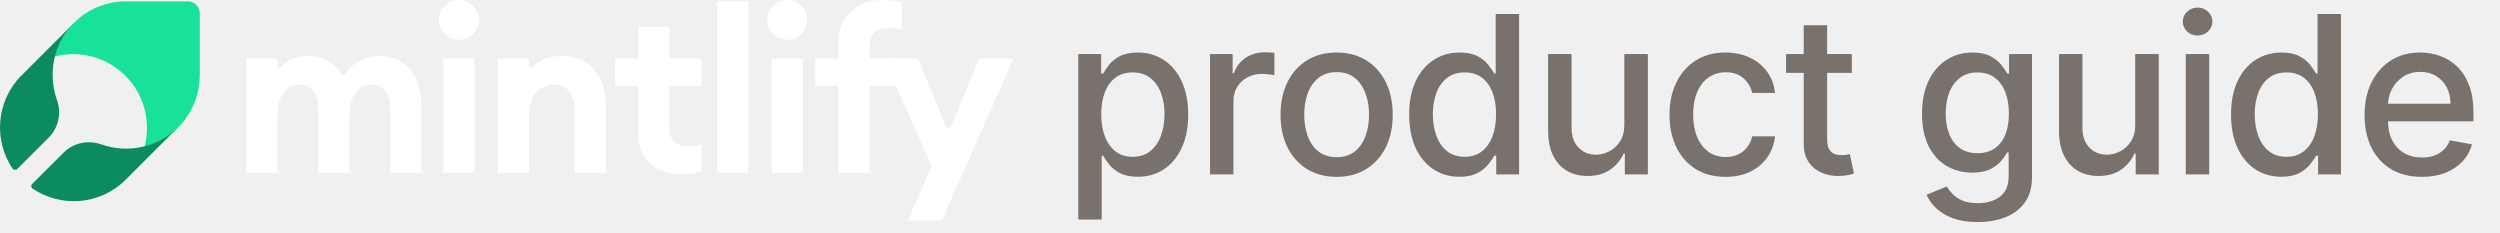
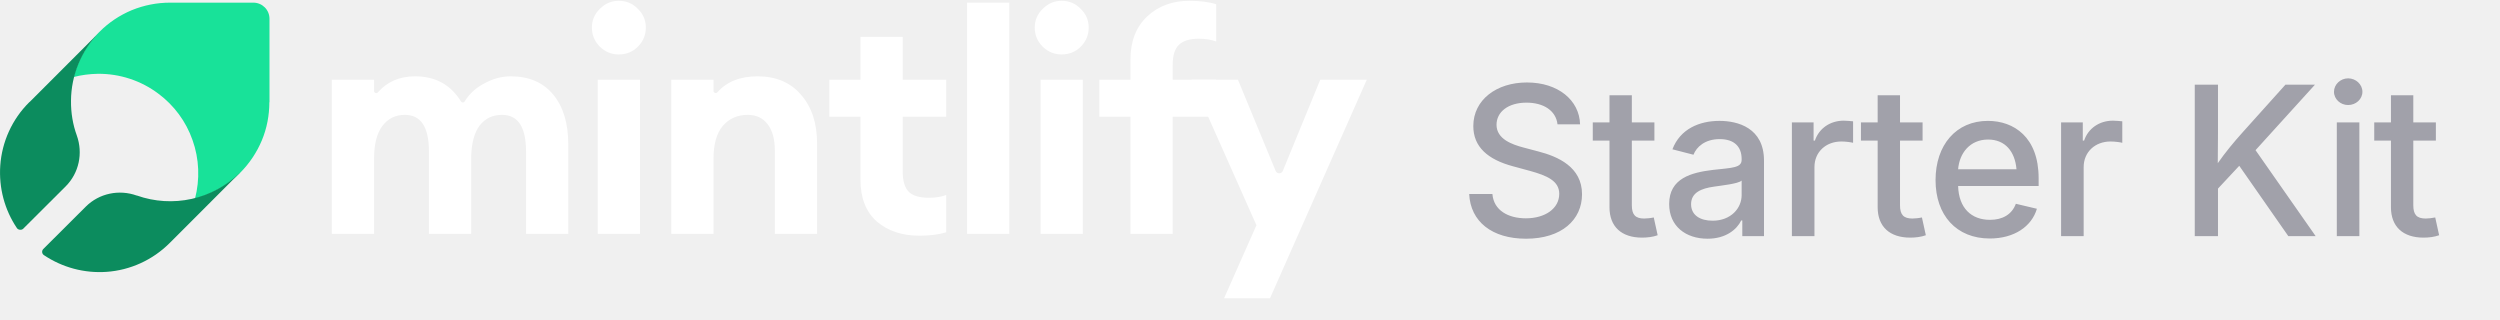
- <svg xmlns="http://www.w3.org/2000/svg" width="204" height="19" viewBox="0 0 204 19" fill="none">
-   <path d="M76.846 18H74.066L76.025 13.579L72.108 4.775H74.906L77.176 10.266C77.26 10.469 77.549 10.469 77.632 10.265L79.886 4.775H82.703L76.846 18Z" fill="white" />
-   <path d="M68.404 14.101V7.013H66.52V4.775H68.404V3.563C68.404 2.456 68.74 1.585 69.411 0.951C70.082 0.317 70.934 0 71.966 0C72.601 0 73.141 0.068 73.589 0.205V2.462C73.291 2.35 72.943 2.294 72.545 2.294C71.985 2.294 71.581 2.419 71.332 2.667C71.084 2.904 70.959 3.308 70.959 3.88V4.775H73.589V7.013H70.959V14.101H68.404Z" fill="white" />
-   <path d="M64.234 3.246C63.798 3.246 63.419 3.09 63.096 2.779C62.773 2.456 62.611 2.07 62.611 1.623C62.611 1.175 62.773 0.796 63.096 0.485C63.419 0.162 63.798 0 64.234 0C64.694 0 65.079 0.162 65.39 0.485C65.713 0.796 65.875 1.175 65.875 1.623C65.875 2.07 65.713 2.456 65.39 2.779C65.079 3.09 64.694 3.246 64.234 3.246ZM62.965 14.101V4.775H65.521V14.101H62.965Z" fill="white" />
-   <path d="M58.516 14.101V0.112H61.071V14.101H58.516Z" fill="white" />
-   <path d="M55.629 14.213C54.584 14.213 53.726 13.927 53.055 13.355C52.396 12.771 52.066 11.932 52.066 10.837V7.013H50.182V4.775H52.066V2.182H54.621V4.775H57.252V7.013H54.621V10.334C54.621 10.906 54.746 11.316 54.995 11.565C55.243 11.801 55.647 11.919 56.207 11.919C56.605 11.919 56.953 11.863 57.252 11.751V14.008C56.804 14.145 56.263 14.213 55.629 14.213Z" fill="white" />
-   <path d="M40.618 14.102V4.775H43.173V5.436C43.173 5.558 43.339 5.612 43.42 5.521C43.989 4.887 44.796 4.57 45.84 4.57C46.96 4.57 47.836 4.943 48.471 5.689C49.117 6.423 49.441 7.405 49.441 8.636V14.102H46.885V9.065C46.885 8.381 46.742 7.853 46.456 7.48C46.17 7.094 45.766 6.902 45.244 6.902C44.622 6.902 44.118 7.126 43.733 7.573C43.36 8.021 43.173 8.68 43.173 9.55V14.102H40.618Z" fill="white" />
-   <path d="M37.436 3.246C37.001 3.246 36.622 3.09 36.298 2.779C35.975 2.456 35.813 2.07 35.813 1.623C35.813 1.175 35.975 0.796 36.298 0.485C36.622 0.162 37.001 0 37.436 0C37.896 0 38.282 0.162 38.593 0.485C38.916 0.796 39.078 1.175 39.078 1.623C39.078 2.07 38.916 2.456 38.593 2.779C38.282 3.09 37.896 3.246 37.436 3.246ZM36.168 14.101V4.775H38.723V14.101H36.168Z" fill="white" />
-   <path d="M31.83 14.102V9.121C31.83 7.642 31.345 6.902 30.375 6.902C29.815 6.902 29.367 7.113 29.032 7.536C28.708 7.959 28.534 8.587 28.509 9.42V14.102H25.954V9.121C25.954 7.642 25.469 6.902 24.499 6.902C23.927 6.902 23.473 7.126 23.137 7.573C22.802 8.021 22.634 8.68 22.634 9.55V14.102H20.078V4.775H22.634V5.443C22.634 5.564 22.797 5.618 22.877 5.527C23.44 4.889 24.186 4.57 25.115 4.57C26.341 4.57 27.266 5.075 27.889 6.084C27.941 6.168 28.068 6.167 28.12 6.082C28.389 5.644 28.761 5.296 29.237 5.036C29.784 4.726 30.337 4.57 30.897 4.57C32.004 4.57 32.862 4.937 33.471 5.671C34.08 6.404 34.385 7.412 34.385 8.692V14.102H31.83Z" fill="white" />
-   <path d="M16.305 6.139V1.086C16.305 0.544 15.865 0.112 15.331 0.112H10.281C9.488 0.112 8.702 0.269 7.972 0.568C7.242 0.874 6.574 1.314 6.016 1.88L5.977 1.919C5.239 2.666 4.713 3.593 4.446 4.614C4.925 4.488 5.419 4.426 5.914 4.418C7.234 4.402 8.53 4.826 9.582 5.62C10.532 6.327 11.255 7.301 11.648 8.425C12.056 9.564 12.103 10.806 11.797 11.977C12.81 11.71 13.745 11.183 14.491 10.444L14.53 10.405C15.088 9.847 15.535 9.179 15.842 8.449C16.148 7.718 16.297 6.932 16.297 6.139H16.305Z" fill="#18E299" />
-   <path d="M4.295 6.053C4.303 4.503 4.921 3.016 6.008 1.904L1.807 6.108C1.791 6.124 1.775 6.131 1.76 6.147C0.735 7.165 0.117 8.527 0.015 9.967C-0.079 11.313 0.273 12.644 1.024 13.756C1.096 13.862 1.29 13.897 1.4 13.795L3.974 11.227C4.78 10.421 5.03 9.223 4.647 8.151C4.404 7.486 4.287 6.773 4.295 6.053Z" fill="#0C8C5E" />
-   <path d="M14.506 10.406C13.7 11.196 12.69 11.744 11.595 11.987C10.492 12.23 9.349 12.159 8.285 11.784C8.285 11.784 8.277 11.784 8.27 11.784C7.198 11.4 6.001 11.65 5.195 12.449L2.62 15.016C2.511 15.126 2.527 15.306 2.66 15.392C3.771 16.136 5.101 16.496 6.447 16.402C7.886 16.3 9.24 15.682 10.265 14.656L10.304 14.617L14.506 10.414V10.406Z" fill="#0C8C5E" />
-   <path d="M87.987 17.914V4.414H89.854V6.006H90.014C90.124 5.801 90.284 5.565 90.493 5.296C90.702 5.028 90.992 4.793 91.362 4.593C91.733 4.389 92.223 4.286 92.833 4.286C93.625 4.286 94.333 4.487 94.955 4.887C95.577 5.288 96.065 5.865 96.418 6.62C96.776 7.374 96.956 8.281 96.956 9.343C96.956 10.404 96.779 11.313 96.425 12.072C96.071 12.826 95.585 13.408 94.968 13.817C94.35 14.222 93.644 14.424 92.852 14.424C92.255 14.424 91.767 14.324 91.388 14.124C91.013 13.924 90.719 13.689 90.506 13.421C90.293 13.152 90.129 12.914 90.014 12.705H89.899V17.914H87.987ZM89.86 9.323C89.86 10.014 89.96 10.619 90.161 11.139C90.361 11.659 90.651 12.066 91.03 12.36C91.409 12.649 91.874 12.794 92.424 12.794C92.995 12.794 93.472 12.643 93.855 12.34C94.239 12.034 94.529 11.618 94.725 11.094C94.925 10.57 95.025 9.98 95.025 9.323C95.025 8.676 94.927 8.094 94.731 7.578C94.539 7.063 94.249 6.656 93.862 6.357C93.478 6.059 92.999 5.91 92.424 5.91C91.87 5.91 91.401 6.053 91.017 6.338C90.638 6.624 90.35 7.022 90.154 7.534C89.958 8.045 89.86 8.642 89.86 9.323ZM98.737 14.232V4.414H100.584V5.974H100.686C100.865 5.445 101.181 5.03 101.632 4.727C102.088 4.421 102.604 4.267 103.179 4.267C103.299 4.267 103.439 4.271 103.601 4.28C103.767 4.289 103.897 4.299 103.991 4.312V6.14C103.914 6.119 103.778 6.095 103.582 6.07C103.386 6.04 103.19 6.025 102.994 6.025C102.542 6.025 102.14 6.121 101.786 6.313C101.436 6.5 101.159 6.762 100.955 7.099C100.75 7.431 100.648 7.811 100.648 8.237V14.232H98.737ZM109.069 14.431C108.149 14.431 107.345 14.22 106.659 13.798C105.973 13.376 105.441 12.786 105.061 12.027C104.682 11.269 104.492 10.382 104.492 9.368C104.492 8.35 104.682 7.459 105.061 6.696C105.441 5.933 105.973 5.341 106.659 4.919C107.345 4.497 108.149 4.286 109.069 4.286C109.99 4.286 110.793 4.497 111.479 4.919C112.165 5.341 112.698 5.933 113.077 6.696C113.456 7.459 113.646 8.35 113.646 9.368C113.646 10.382 113.456 11.269 113.077 12.027C112.698 12.786 112.165 13.376 111.479 13.798C110.793 14.22 109.99 14.431 109.069 14.431ZM109.076 12.826C109.672 12.826 110.166 12.668 110.558 12.353C110.95 12.038 111.24 11.618 111.428 11.094C111.62 10.57 111.715 9.992 111.715 9.362C111.715 8.735 111.62 8.16 111.428 7.636C111.24 7.107 110.95 6.683 110.558 6.364C110.166 6.044 109.672 5.884 109.076 5.884C108.475 5.884 107.976 6.044 107.58 6.364C107.188 6.683 106.896 7.107 106.704 7.636C106.517 8.16 106.423 8.735 106.423 9.362C106.423 9.992 106.517 10.57 106.704 11.094C106.896 11.618 107.188 12.038 107.58 12.353C107.976 12.668 108.475 12.826 109.076 12.826ZM119.095 14.424C118.302 14.424 117.595 14.222 116.972 13.817C116.355 13.408 115.869 12.826 115.515 12.072C115.166 11.313 114.991 10.404 114.991 9.343C114.991 8.281 115.168 7.374 115.521 6.62C115.879 5.865 116.369 5.288 116.992 4.887C117.614 4.487 118.319 4.286 119.107 4.286C119.717 4.286 120.207 4.389 120.578 4.593C120.953 4.793 121.242 5.028 121.447 5.296C121.656 5.565 121.818 5.801 121.933 6.006H122.048V1.142H123.959V14.232H122.092V12.705H121.933C121.818 12.914 121.651 13.152 121.434 13.421C121.221 13.689 120.927 13.924 120.552 14.124C120.177 14.324 119.691 14.424 119.095 14.424ZM119.516 12.794C120.066 12.794 120.531 12.649 120.91 12.36C121.293 12.066 121.583 11.659 121.779 11.139C121.98 10.619 122.08 10.014 122.08 9.323C122.08 8.642 121.982 8.045 121.786 7.534C121.59 7.022 121.302 6.624 120.923 6.338C120.543 6.053 120.075 5.91 119.516 5.91C118.941 5.91 118.462 6.059 118.078 6.357C117.695 6.656 117.405 7.063 117.209 7.578C117.017 8.094 116.921 8.676 116.921 9.323C116.921 9.98 117.019 10.57 117.215 11.094C117.411 11.618 117.701 12.034 118.085 12.34C118.472 12.643 118.95 12.794 119.516 12.794ZM132.546 10.161V4.414H134.464V14.232H132.585V12.532H132.482C132.256 13.056 131.894 13.493 131.396 13.842C130.901 14.188 130.286 14.36 129.548 14.36C128.918 14.36 128.359 14.222 127.874 13.945C127.392 13.664 127.013 13.248 126.736 12.698C126.463 12.149 126.327 11.469 126.327 10.659V4.414H128.238V10.429C128.238 11.098 128.423 11.631 128.794 12.027C129.165 12.424 129.646 12.622 130.239 12.622C130.597 12.622 130.952 12.532 131.306 12.353C131.664 12.174 131.96 11.904 132.195 11.541C132.433 11.179 132.55 10.719 132.546 10.161ZM140.807 14.431C139.857 14.431 139.039 14.215 138.353 13.785C137.671 13.35 137.147 12.752 136.78 11.989C136.414 11.226 136.231 10.352 136.231 9.368C136.231 8.371 136.418 7.491 136.793 6.728C137.168 5.961 137.697 5.362 138.378 4.932C139.06 4.502 139.864 4.286 140.788 4.286C141.534 4.286 142.199 4.425 142.783 4.702C143.366 4.975 143.837 5.358 144.195 5.852C144.557 6.347 144.773 6.924 144.841 7.585H142.981C142.878 7.124 142.644 6.728 142.278 6.396C141.915 6.063 141.43 5.897 140.82 5.897C140.288 5.897 139.821 6.038 139.42 6.319C139.024 6.596 138.715 6.992 138.494 7.508C138.272 8.019 138.161 8.624 138.161 9.323C138.161 10.039 138.27 10.657 138.487 11.177C138.704 11.697 139.011 12.1 139.408 12.385C139.808 12.671 140.279 12.813 140.82 12.813C141.182 12.813 141.511 12.747 141.805 12.615C142.103 12.479 142.352 12.285 142.552 12.034C142.757 11.782 142.9 11.48 142.981 11.126H144.841C144.773 11.761 144.566 12.328 144.221 12.826C143.876 13.325 143.413 13.717 142.834 14.002C142.258 14.288 141.583 14.431 140.807 14.431ZM151.108 4.414V5.948H145.745V4.414H151.108ZM147.183 2.062H149.094V11.35C149.094 11.72 149.15 11.999 149.26 12.187C149.371 12.37 149.514 12.496 149.689 12.564C149.868 12.628 150.062 12.66 150.27 12.66C150.424 12.66 150.558 12.649 150.673 12.628C150.788 12.607 150.878 12.59 150.942 12.577L151.287 14.156C151.176 14.198 151.018 14.241 150.814 14.284C150.609 14.33 150.354 14.356 150.047 14.36C149.544 14.369 149.075 14.279 148.64 14.092C148.206 13.904 147.854 13.614 147.586 13.223C147.317 12.83 147.183 12.338 147.183 11.746V2.062ZM161.382 18.119C160.602 18.119 159.931 18.017 159.369 17.812C158.81 17.607 158.354 17.337 158.001 17C157.647 16.663 157.383 16.295 157.208 15.894L158.851 15.217C158.966 15.404 159.119 15.602 159.311 15.811C159.507 16.024 159.771 16.205 160.104 16.355C160.44 16.504 160.873 16.578 161.401 16.578C162.126 16.578 162.724 16.401 163.197 16.048C163.67 15.698 163.907 15.14 163.907 14.373V12.443H163.786C163.67 12.652 163.504 12.884 163.287 13.139C163.074 13.395 162.78 13.617 162.405 13.804C162.03 13.992 161.542 14.085 160.941 14.085C160.166 14.085 159.467 13.904 158.844 13.542C158.227 13.176 157.737 12.636 157.374 11.925C157.016 11.209 156.837 10.329 156.837 9.285C156.837 8.241 157.014 7.346 157.368 6.6C157.726 5.855 158.216 5.284 158.838 4.887C159.46 4.487 160.166 4.286 160.954 4.286C161.563 4.286 162.055 4.389 162.43 4.593C162.805 4.793 163.097 5.028 163.306 5.296C163.519 5.565 163.683 5.801 163.798 6.006H163.939V4.414H165.812V14.45C165.812 15.293 165.616 15.986 165.224 16.527C164.832 17.068 164.301 17.469 163.632 17.729C162.967 17.989 162.217 18.119 161.382 18.119ZM161.363 12.5C161.913 12.5 162.377 12.372 162.756 12.117C163.14 11.857 163.43 11.486 163.626 11.004C163.826 10.519 163.926 9.937 163.926 9.259C163.926 8.599 163.828 8.017 163.632 7.514C163.436 7.012 163.148 6.62 162.769 6.338C162.39 6.053 161.921 5.91 161.363 5.91C160.788 5.91 160.308 6.059 159.925 6.357C159.541 6.651 159.251 7.052 159.055 7.559C158.864 8.066 158.768 8.633 158.768 9.259C158.768 9.903 158.866 10.467 159.062 10.953C159.258 11.439 159.548 11.818 159.931 12.091C160.319 12.364 160.796 12.5 161.363 12.5ZM174.234 10.161V4.414H176.152V14.232H174.273V12.532H174.171C173.945 13.056 173.582 13.493 173.084 13.842C172.59 14.188 171.974 14.36 171.237 14.36C170.606 14.36 170.048 14.222 169.562 13.945C169.08 13.664 168.701 13.248 168.424 12.698C168.151 12.149 168.015 11.469 168.015 10.659V4.414H169.926V10.429C169.926 11.098 170.112 11.631 170.482 12.027C170.853 12.424 171.335 12.622 171.927 12.622C172.285 12.622 172.641 12.532 172.994 12.353C173.352 12.174 173.649 11.904 173.883 11.541C174.122 11.179 174.239 10.719 174.234 10.161ZM178.36 14.232V4.414H180.271V14.232H178.36ZM179.325 2.899C178.993 2.899 178.707 2.789 178.469 2.567C178.234 2.341 178.117 2.073 178.117 1.762C178.117 1.446 178.234 1.178 178.469 0.956C178.707 0.73 178.993 0.617 179.325 0.617C179.658 0.617 179.941 0.73 180.175 0.956C180.414 1.178 180.533 1.446 180.533 1.762C180.533 2.073 180.414 2.341 180.175 2.567C179.941 2.789 179.658 2.899 179.325 2.899ZM186.158 14.424C185.365 14.424 184.658 14.222 184.036 13.817C183.418 13.408 182.932 12.826 182.578 12.072C182.229 11.313 182.054 10.404 182.054 9.343C182.054 8.281 182.231 7.374 182.585 6.62C182.943 5.865 183.433 5.288 184.055 4.887C184.677 4.487 185.382 4.286 186.171 4.286C186.78 4.286 187.27 4.389 187.641 4.593C188.016 4.793 188.306 5.028 188.51 5.296C188.719 5.565 188.881 5.801 188.996 6.006H189.111V1.142H191.022V14.232H189.156V12.705H188.996C188.881 12.914 188.715 13.152 188.497 13.421C188.284 13.689 187.99 13.924 187.615 14.124C187.24 14.324 186.755 14.424 186.158 14.424ZM186.58 12.794C187.13 12.794 187.594 12.649 187.973 12.36C188.357 12.066 188.647 11.659 188.843 11.139C189.043 10.619 189.143 10.014 189.143 9.323C189.143 8.642 189.045 8.045 188.849 7.534C188.653 7.022 188.365 6.624 187.986 6.338C187.607 6.053 187.138 5.91 186.58 5.91C186.005 5.91 185.525 6.059 185.142 6.357C184.758 6.656 184.468 7.063 184.272 7.578C184.081 8.094 183.985 8.676 183.985 9.323C183.985 9.98 184.083 10.57 184.279 11.094C184.475 11.618 184.764 12.034 185.148 12.34C185.536 12.643 186.013 12.794 186.58 12.794ZM197.622 14.431C196.654 14.431 195.821 14.224 195.122 13.81C194.428 13.393 193.891 12.807 193.512 12.053C193.137 11.294 192.949 10.406 192.949 9.387C192.949 8.382 193.137 7.495 193.512 6.728C193.891 5.961 194.419 5.362 195.097 4.932C195.779 4.502 196.575 4.286 197.487 4.286C198.041 4.286 198.578 4.378 199.098 4.561C199.618 4.745 200.085 5.032 200.498 5.424C200.911 5.816 201.237 6.325 201.476 6.952C201.715 7.574 201.834 8.33 201.834 9.221V9.899H194.029V8.467H199.961C199.961 7.964 199.859 7.519 199.654 7.131C199.45 6.739 199.162 6.43 198.791 6.204C198.425 5.978 197.994 5.865 197.5 5.865C196.963 5.865 196.494 5.997 196.094 6.262C195.698 6.521 195.391 6.862 195.173 7.284C194.96 7.702 194.854 8.156 194.854 8.646V9.764C194.854 10.421 194.969 10.979 195.199 11.439C195.433 11.899 195.759 12.251 196.177 12.494C196.595 12.732 197.083 12.852 197.641 12.852C198.003 12.852 198.333 12.801 198.632 12.698C198.93 12.592 199.188 12.434 199.405 12.225C199.622 12.017 199.789 11.759 199.904 11.452L201.713 11.778C201.568 12.31 201.308 12.777 200.933 13.178C200.562 13.574 200.095 13.883 199.533 14.105C198.975 14.322 198.338 14.431 197.622 14.431Z" fill="#78716C" />
+ <svg xmlns="http://www.w3.org/2000/svg" width="180" height="23" viewBox="0 0 180 23" fill="none">
+   <path d="M91.44 21.476H88.133L90.464 16.216L85.802 5.74H89.132L91.847 12.307C91.943 12.536 92.268 12.536 92.362 12.306L95.058 5.74H98.409L91.44 21.476Z" fill="white" />
+   <path d="M81.393 16.837V8.403H79.152V5.74H81.393V4.297C81.393 2.98 81.792 1.944 82.592 1.19C83.391 0.435 84.404 0.058 85.633 0.058C86.387 0.058 87.031 0.139 87.564 0.302V2.988C87.208 2.854 86.794 2.788 86.32 2.788C85.655 2.788 85.174 2.936 84.878 3.232C84.582 3.513 84.434 3.994 84.434 4.674V5.74H87.564V8.403H84.434V16.837H81.393Z" fill="white" />
+   <path d="M76.433 3.92C75.915 3.92 75.463 3.735 75.079 3.365C74.694 2.98 74.502 2.521 74.502 1.989C74.502 1.456 74.694 1.005 75.079 0.635C75.463 0.25 75.915 0.058 76.433 0.058C76.98 0.058 77.438 0.25 77.809 0.635C78.193 1.005 78.386 1.456 78.386 1.989C78.386 2.521 78.193 2.98 77.809 3.365C77.438 3.735 76.98 3.92 76.433 3.92ZM74.924 16.837V5.74H77.964V16.837H74.924Z" fill="white" />
+   <path d="M69.628 16.837V0.191H72.669V16.837H69.628Z" fill="white" />
+   <path d="M66.194 16.97C64.951 16.97 63.93 16.63 63.131 15.949C62.347 15.254 61.955 14.255 61.955 12.953V8.403H59.713V5.74H61.955V2.655H64.995V5.74H68.125V8.403H64.995V12.354C64.995 13.034 65.143 13.523 65.439 13.819C65.735 14.1 66.216 14.24 66.882 14.24C67.355 14.24 67.769 14.174 68.125 14.04V16.726C67.592 16.889 66.948 16.97 66.194 16.97Z" fill="white" />
+   <path d="M48.332 16.837V5.74H51.373V6.551C51.373 6.688 51.559 6.748 51.65 6.646C52.328 5.879 53.293 5.495 54.546 5.495C55.878 5.495 56.921 5.939 57.676 6.827C58.445 7.7 58.83 8.869 58.83 10.334V16.837H55.789V10.844C55.789 10.03 55.619 9.402 55.279 8.958C54.939 8.499 54.458 8.27 53.836 8.27C53.096 8.27 52.497 8.536 52.038 9.069C51.594 9.601 51.373 10.386 51.373 11.421V16.837H48.332Z" fill="white" />
+   <path d="M44.547 3.92C44.029 3.92 43.578 3.735 43.193 3.365C42.809 2.98 42.616 2.521 42.616 1.989C42.616 1.456 42.809 1.005 43.193 0.635C43.578 0.25 44.029 0.058 44.547 0.058C45.095 0.058 45.553 0.25 45.923 0.635C46.308 1.005 46.5 1.456 46.5 1.989C46.5 2.521 46.308 2.98 45.923 3.365C45.553 3.735 45.095 3.92 44.547 3.92ZM43.038 16.837V5.74H46.079V16.837H43.038Z" fill="white" />
+   <path d="M37.875 16.837V10.911C37.875 9.15 37.298 8.27 36.144 8.27C35.478 8.27 34.945 8.521 34.546 9.024C34.161 9.527 33.954 10.275 33.924 11.266V16.837H30.884V10.911C30.884 9.15 30.306 8.27 29.152 8.27C28.472 8.27 27.932 8.536 27.532 9.069C27.133 9.601 26.933 10.386 26.933 11.421V16.837H23.892V5.74H26.933V6.559C26.933 6.695 27.116 6.755 27.206 6.652C27.878 5.881 28.771 5.495 29.885 5.495C31.349 5.495 32.452 6.1 33.193 7.309C33.252 7.404 33.395 7.403 33.454 7.307C33.774 6.78 34.219 6.361 34.79 6.05C35.441 5.68 36.099 5.495 36.765 5.495C38.082 5.495 39.103 5.932 39.828 6.805C40.553 7.678 40.916 8.876 40.916 10.4V16.837H37.875Z" fill="white" />
+   <path d="M19.403 7.362V1.35C19.403 0.705 18.879 0.191 18.244 0.191H12.235C11.291 0.191 10.357 0.378 9.487 0.733C8.618 1.098 7.824 1.621 7.16 2.295L7.114 2.341C6.235 3.23 5.609 4.333 5.291 5.548C5.861 5.399 6.45 5.324 7.039 5.314C8.609 5.296 10.151 5.801 11.403 6.745C12.534 7.586 13.394 8.746 13.861 10.083C14.347 11.438 14.403 12.916 14.039 14.309C15.244 13.991 16.356 13.364 17.244 12.486L17.291 12.439C17.954 11.775 18.487 10.98 18.851 10.111C19.216 9.241 19.393 8.306 19.393 7.362H19.403Z" fill="#18E299" />
+   <path d="M5.112 7.26C5.121 5.416 5.857 3.646 7.151 2.324L2.151 7.326C2.133 7.344 2.114 7.354 2.095 7.372C0.876 8.583 0.14 10.204 0.019 11.918C-0.092 13.52 0.327 15.103 1.22 16.426C1.306 16.552 1.537 16.593 1.667 16.472L4.73 13.417C5.689 12.458 5.987 11.033 5.531 9.757C5.242 8.965 5.103 8.117 5.112 7.26Z" fill="#0C8C5E" />
+   <path d="M17.262 12.44C16.303 13.38 15.102 14.032 13.799 14.321C12.486 14.61 11.127 14.526 9.861 14.079C9.861 14.079 9.851 14.079 9.842 14.079C8.567 13.622 7.142 13.921 6.183 14.871L3.12 17.926C2.99 18.056 3.009 18.27 3.167 18.373C4.489 19.258 6.072 19.686 7.673 19.574C9.386 19.453 10.997 18.717 12.216 17.497L12.263 17.451L17.262 12.449V12.44Z" fill="#0C8C5E" />
+   <text x="105" y="17" font-family="Inter, ui-sans-serif, system-ui, -apple-system, sans-serif" font-size="15" font-weight="500" fill="#A1A1AA" letter-spacing="-0.01em">Starter Kit</text>
</svg>
